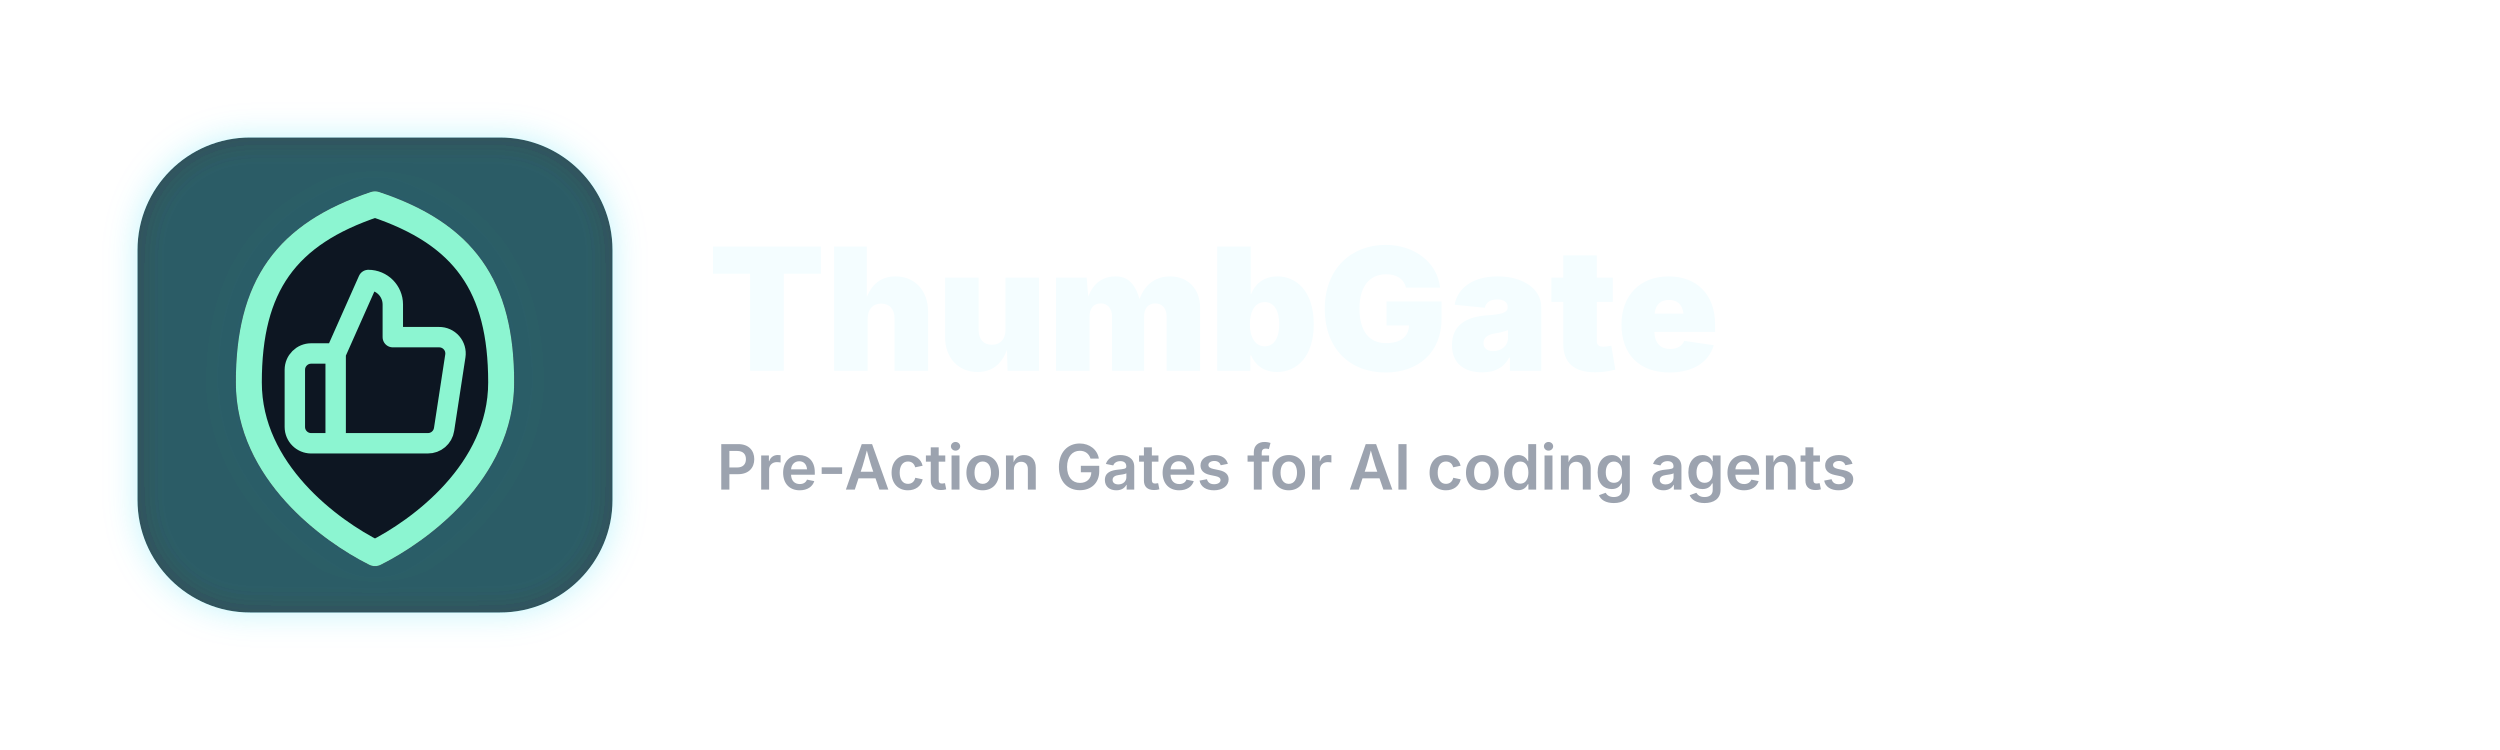
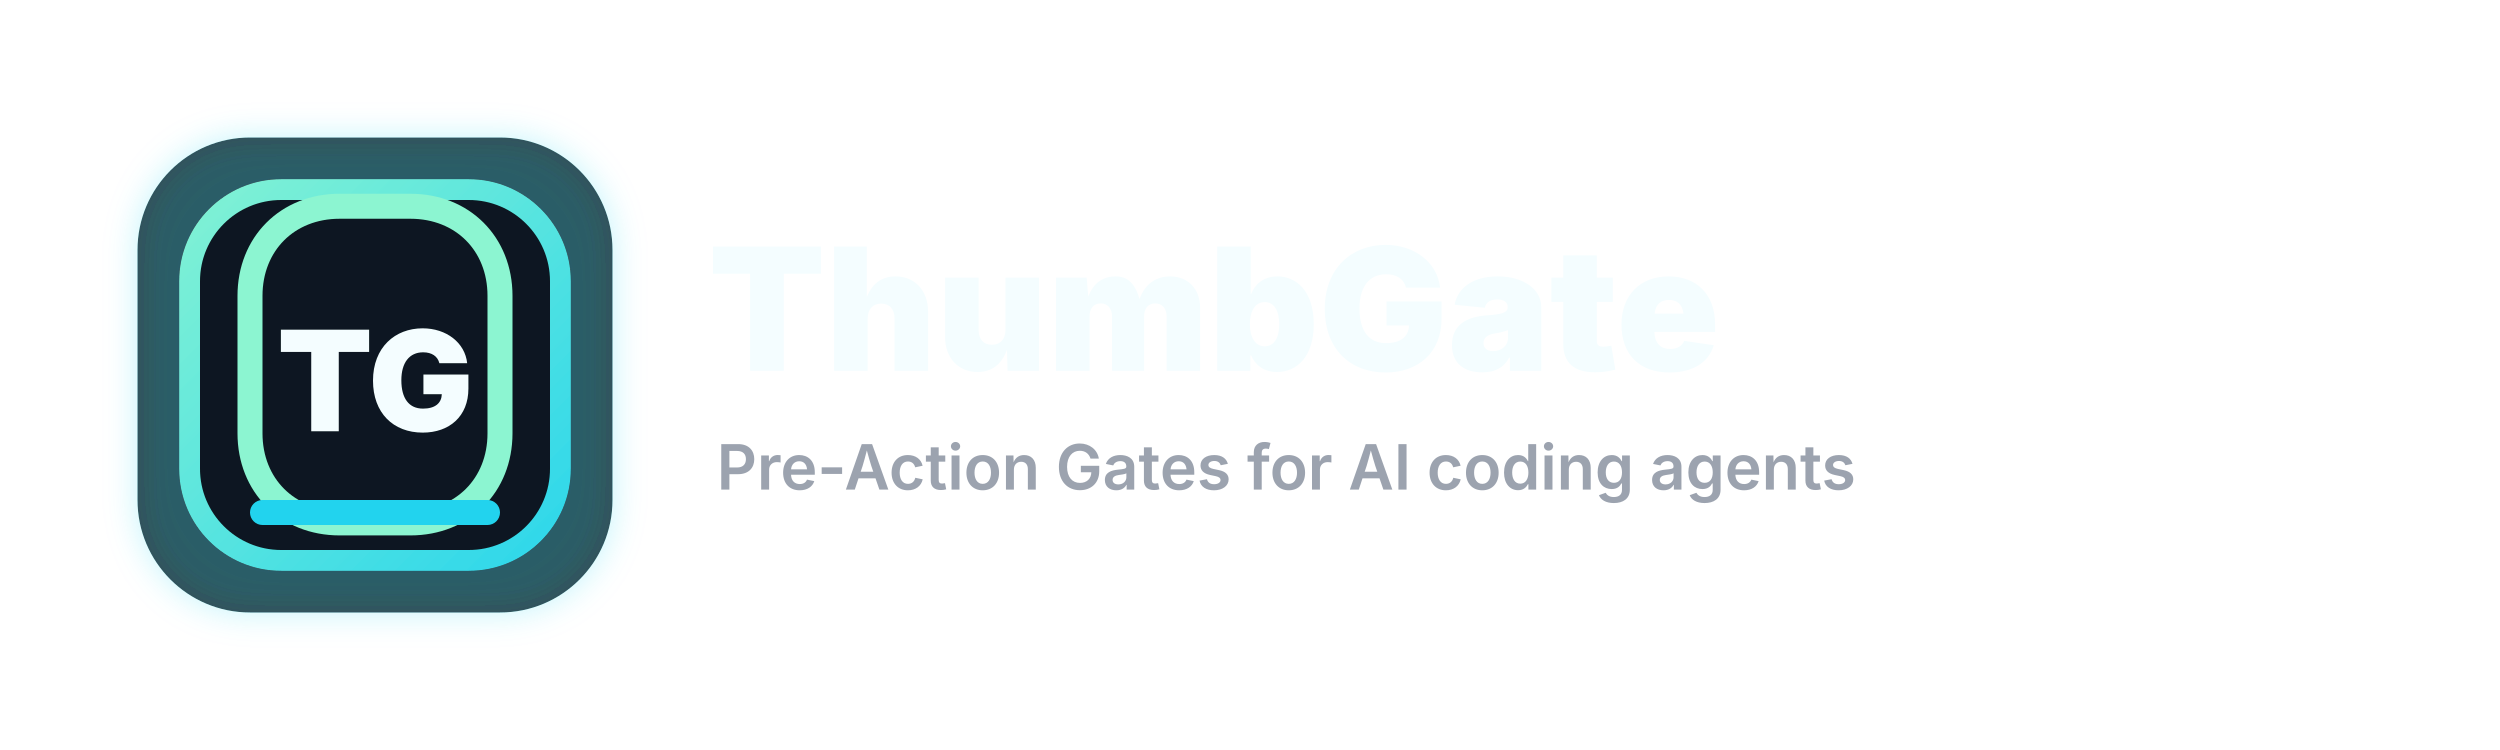
<svg xmlns="http://www.w3.org/2000/svg" viewBox="0 0 1200 360" role="img" aria-labelledby="tg-logo-transparent-title tg-logo-transparent-desc">
  <defs>
    <linearGradient id="tg-logo-transparent-frame" x1="64" y1="72" x2="288" y2="296" gradientUnits="userSpaceOnUse">
      <stop offset="0" stop-color="#8cf5d1" />
      <stop offset="1" stop-color="#22d3ee" />
    </linearGradient>
    <filter id="tg-logo-transparent-glow" x="-30%" y="-30%" width="160%" height="160%" color-interpolation-filters="sRGB">
      <feDropShadow dx="0" dy="0" stdDeviation="8" flood-color="#22d3ee" flood-opacity="0.30" />
    </filter>
  </defs>
  <g filter="url(#tg-logo-transparent-glow)">
    <rect x="66" y="66" width="228" height="228" rx="54" fill="#061015" fill-opacity="0.78" />
-     <g transform="translate(66, 66) scale(3.5625)">
-       <path d="M32 9 C20 13 15 20 15 33 C15 45 26 53 32 56 C38 53 49 45 49 33 C49 20 44 13 32 9 Z" fill="#0b1820" stroke="url(#tg-logo-transparent-frame)" stroke-width="3.5" stroke-linejoin="round" />
-       <g transform="translate(19, 17) scale(1.1)" stroke="#8cf5d1" stroke-width="2.5" stroke-linecap="round" stroke-linejoin="round" fill="none">
-         <path d="M14 9V5a3 3 0 0 0-3-3l-4 9v11h11.28a2 2 0 0 0 2-1.7l1.38-9a2 2 0 0 0-2-2.3zM7 22H4a2 2 0 0 1-2-2v-7a2 2 0 0 1 2-2h3" />
-       </g>
-     </g>
+     <rect x="91" y="91" width="178" height="178" rx="44" fill="#0b1820" stroke="url(#tg-logo-transparent-frame)" stroke-width="10" />
+     <path d="M120 142V208c0 25 18 43 43 43h34c25 0 43-18 43-43v-66c0-25-18-43-43-43h-34c-25 0-43 18-43 43Z" fill="none" stroke="#8cf5d1" stroke-width="12" stroke-linecap="round" stroke-linejoin="round" />
+     <text x="133" y="207" fill="#f4fdff" font-family="Inter, -apple-system, BlinkMacSystemFont, Segoe UI, Arial, sans-serif" font-size="67" font-weight="900">TG</text>
+     <rect x="120" y="240" width="120" height="12" rx="6" fill="#22d3ee" />
  </g>
  <text x="340" y="178" fill="#f4fdff" font-family="Inter, -apple-system, BlinkMacSystemFont, Segoe UI, Arial, sans-serif" font-size="82" font-weight="900">ThumbGate</text>
  <text x="344" y="235" fill="#9ca3af" font-family="Inter, -apple-system, BlinkMacSystemFont, Segoe UI, Arial, sans-serif" font-size="30" font-weight="600">Pre-Action Gates for AI coding agents</text>
</svg>
